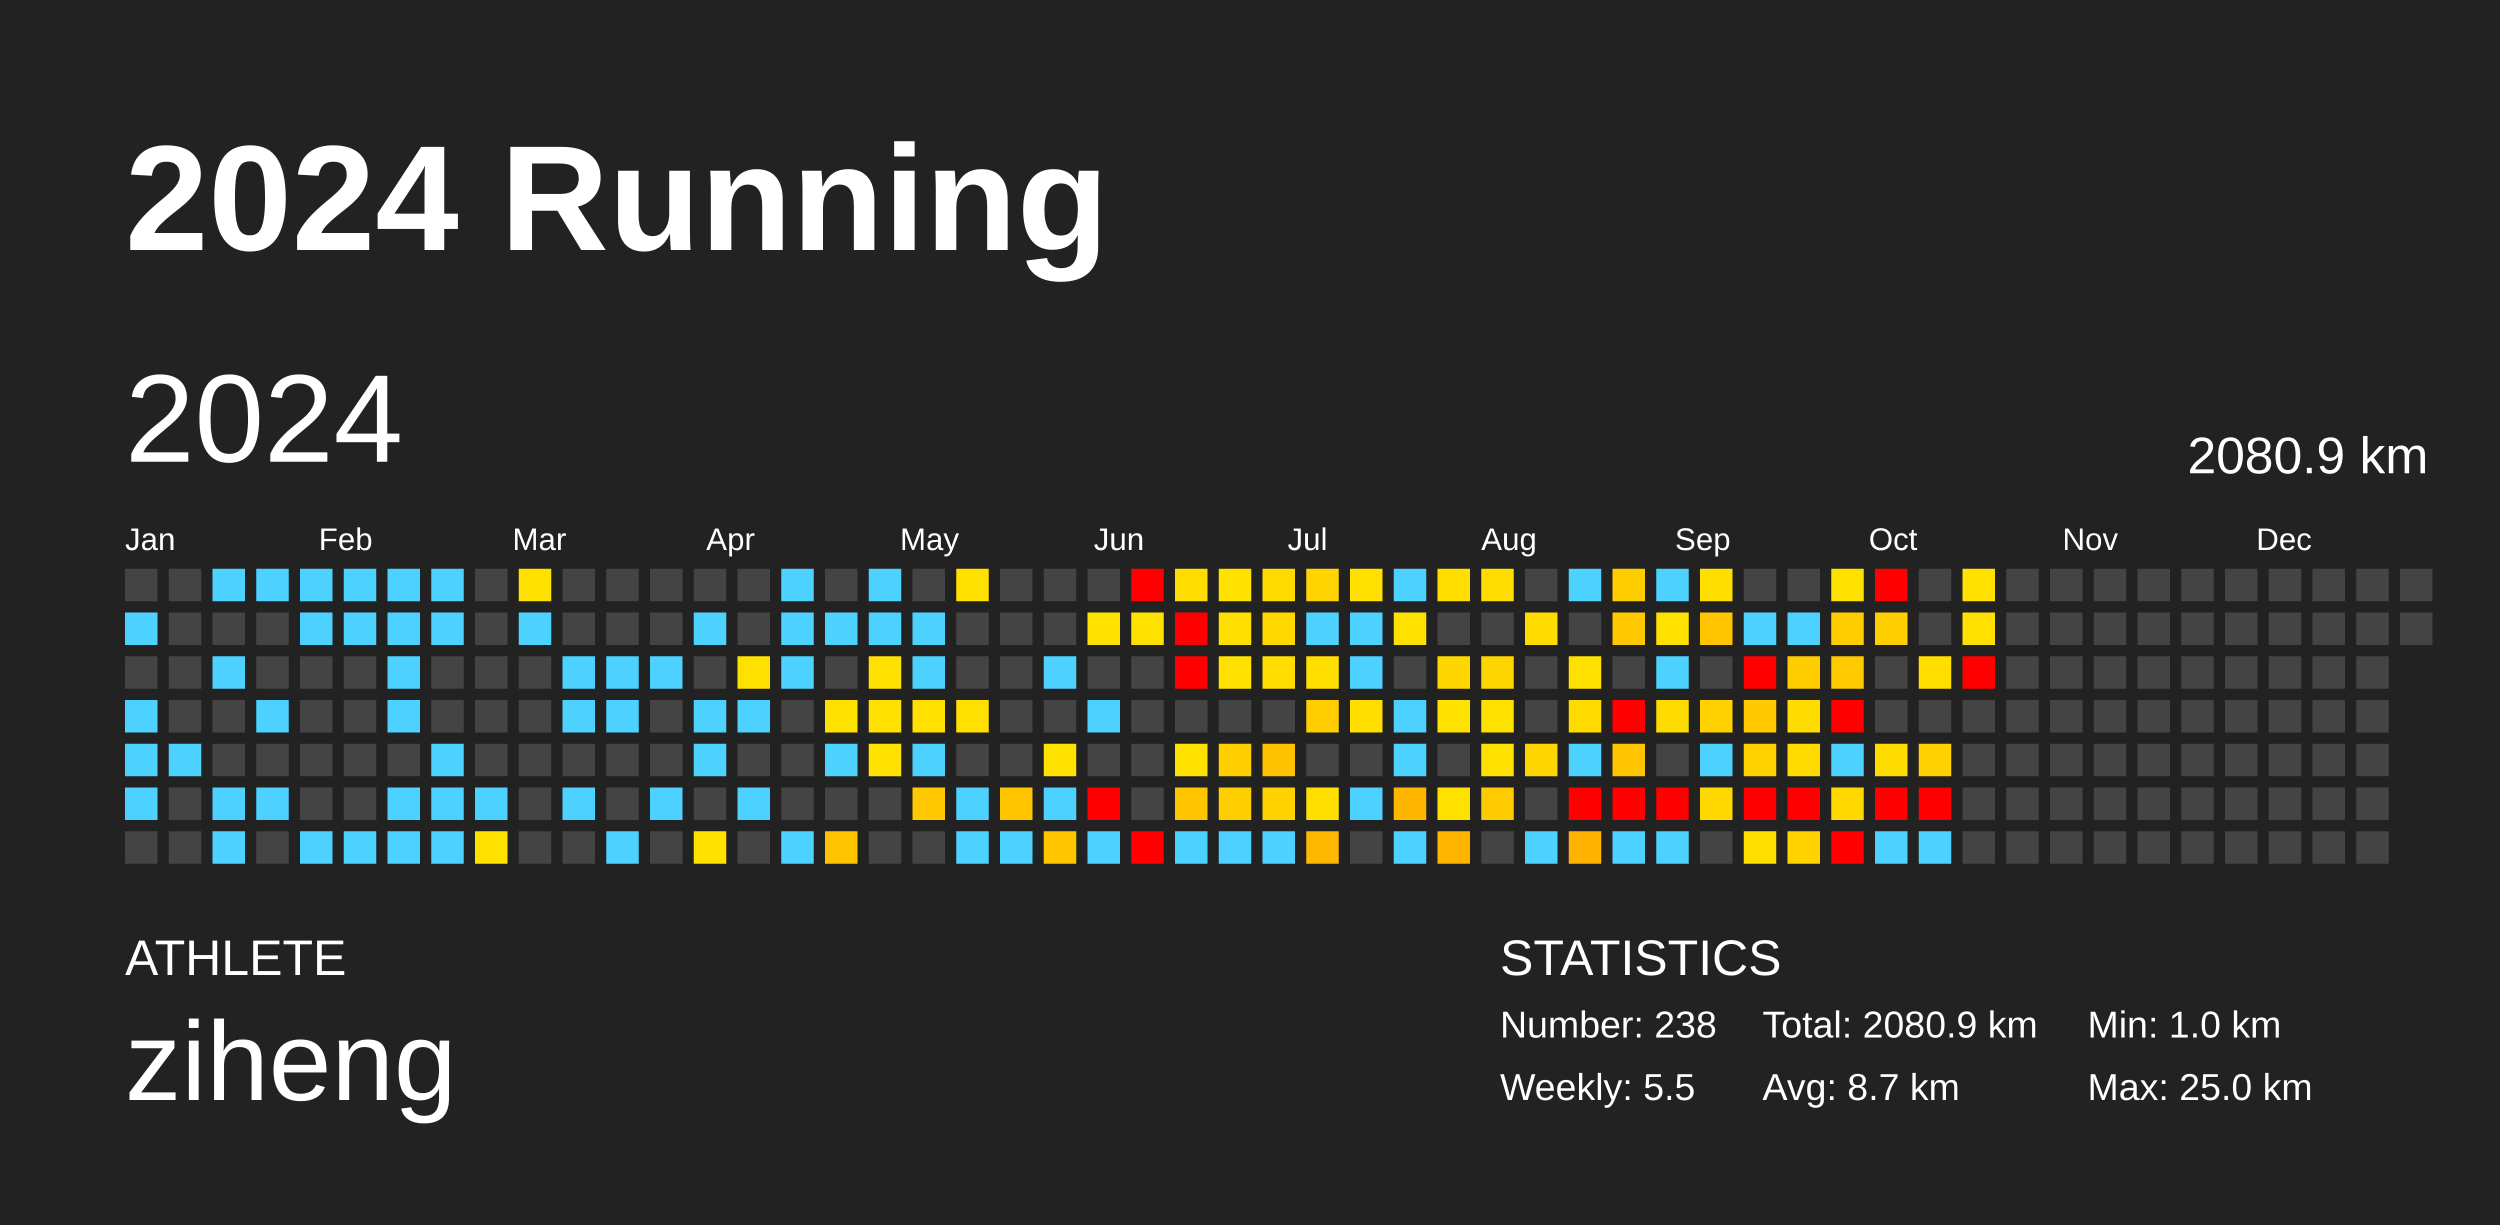
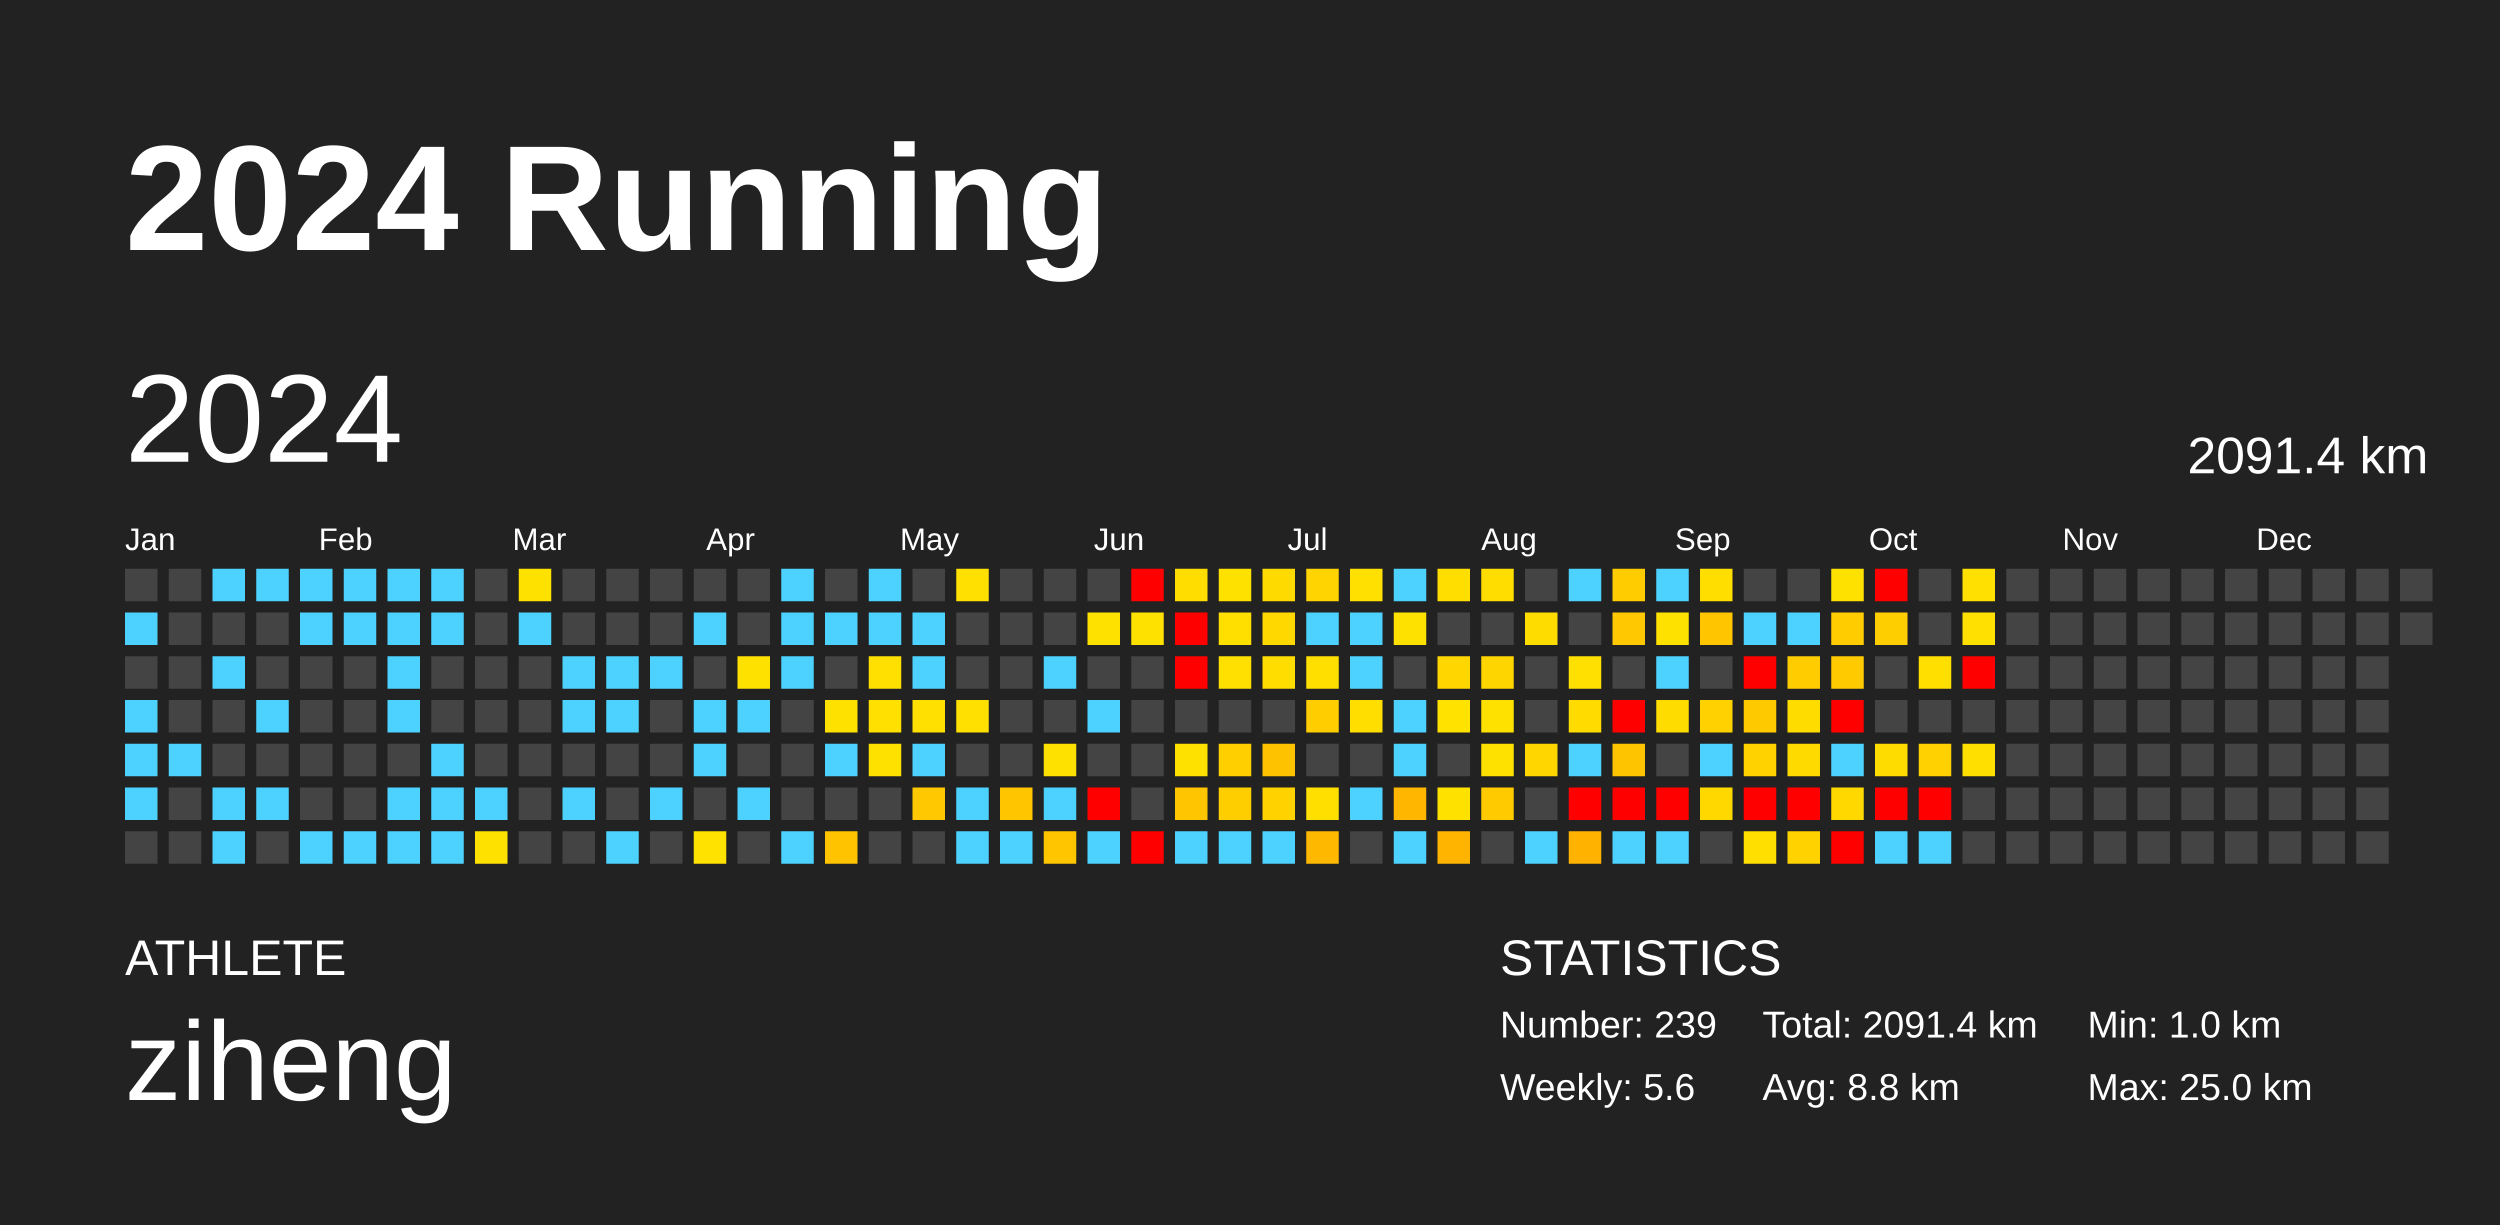
<svg xmlns="http://www.w3.org/2000/svg" baseProfile="full" height="98mm" version="1.1" viewBox="0,0,200,98" width="200mm">
  <defs />
  <rect fill="#222222" height="98" width="200" x="0" y="0" />
  <text fill="#FFFFFF" style="font-size:12px; font-family:Arial; font-weight:bold;" x="10" y="20">2024 Running</text>
  <text fill="#FFFFFF" style="font-size:4px; font-family:Arial" x="10" y="78">ATHLETE</text>
  <text fill="#FFFFFF" style="font-size:9px; font-family:Arial" x="10" y="88">ziheng</text>
  <text fill="#FFFFFF" style="font-size:4px; font-family:Arial" x="120" y="78">STATISTICS</text>
-   <text fill="#FFFFFF" style="font-size:3px; font-family:Arial" x="120" y="83">Number: 238</text>
-   <text fill="#FFFFFF" style="font-size:3px; font-family:Arial" x="120" y="88">Weekly: 5.5</text>
-   <text fill="#FFFFFF" style="font-size:3px; font-family:Arial" x="141" y="83">Total: 2080.9 km</text>
-   <text fill="#FFFFFF" style="font-size:3px; font-family:Arial" x="141" y="88">Avg: 8.7 km</text>
+   <text fill="#FFFFFF" style="font-size:3px; font-family:Arial" x="120" y="83">Number: 239</text>
+   <text fill="#FFFFFF" style="font-size:3px; font-family:Arial" x="120" y="88">Weekly: 5.6</text>
+   <text fill="#FFFFFF" style="font-size:3px; font-family:Arial" x="141" y="83">Total: 2091.4 km</text>
+   <text fill="#FFFFFF" style="font-size:3px; font-family:Arial" x="141" y="88">Avg: 8.8 km</text>
  <text fill="#FFFFFF" style="font-size:3px; font-family:Arial" x="167" y="83">Min: 1.0 km</text>
  <text fill="#FFFFFF" style="font-size:3px; font-family:Arial" x="167" y="88">Max: 25.0 km</text>
  <text dominant-baseline="hanging" fill="#FFFFFF" style="font-size:10.0px; font-family:Arial;" x="10" y="30">2024</text>
-   <text dominant-baseline="hanging" fill="#FFFFFF" style="font-size:4.125px; font-family:Arial;" x="175" y="35">2080.9 km</text>
+   <text dominant-baseline="hanging" fill="#FFFFFF" style="font-size:4.125px; font-family:Arial;" x="175" y="35">2091.4 km</text>
  <text fill="#FFFFFF" style="font-size:2.5px; font-family:Arial" x="10.0" y="44">Jan</text>
  <text fill="#FFFFFF" style="font-size:2.5px; font-family:Arial" x="25.5" y="44">Feb</text>
  <text fill="#FFFFFF" style="font-size:2.5px; font-family:Arial" x="41.0" y="44">Mar</text>
  <text fill="#FFFFFF" style="font-size:2.5px; font-family:Arial" x="56.5" y="44">Apr</text>
  <text fill="#FFFFFF" style="font-size:2.5px; font-family:Arial" x="72.0" y="44">May</text>
  <text fill="#FFFFFF" style="font-size:2.5px; font-family:Arial" x="87.5" y="44">Jun</text>
  <text fill="#FFFFFF" style="font-size:2.5px; font-family:Arial" x="103.0" y="44">Jul</text>
  <text fill="#FFFFFF" style="font-size:2.5px; font-family:Arial" x="118.5" y="44">Aug</text>
  <text fill="#FFFFFF" style="font-size:2.5px; font-family:Arial" x="134.0" y="44">Sep</text>
  <text fill="#FFFFFF" style="font-size:2.5px; font-family:Arial" x="149.5" y="44">Oct</text>
  <text fill="#FFFFFF" style="font-size:2.5px; font-family:Arial" x="165.0" y="44">Nov</text>
  <text fill="#FFFFFF" style="font-size:2.5px; font-family:Arial" x="180.5" y="44">Dec</text>
  <rect fill="#444444" height="2.6" width="2.6" x="10.0" y="45.5" />
  <rect fill="#4dd2ff" height="2.6" width="2.6" x="10.0" y="49.0" />
  <rect fill="#444444" height="2.6" width="2.6" x="10.0" y="52.5" />
  <rect fill="#4dd2ff" height="2.6" width="2.6" x="10.0" y="56.0" />
  <rect fill="#4dd2ff" height="2.6" width="2.6" x="10.0" y="59.5" />
  <rect fill="#4dd2ff" height="2.6" width="2.6" x="10.0" y="63.0" />
  <rect fill="#444444" height="2.6" width="2.6" x="10.0" y="66.5" />
  <rect fill="#444444" height="2.6" width="2.6" x="13.5" y="45.5" />
  <rect fill="#444444" height="2.6" width="2.6" x="13.5" y="49.0" />
  <rect fill="#444444" height="2.6" width="2.6" x="13.5" y="52.5" />
  <rect fill="#444444" height="2.6" width="2.6" x="13.5" y="56.0" />
  <rect fill="#4dd2ff" height="2.6" width="2.6" x="13.5" y="59.5" />
  <rect fill="#444444" height="2.6" width="2.6" x="13.5" y="63.0" />
  <rect fill="#444444" height="2.6" width="2.6" x="13.5" y="66.5" />
  <rect fill="#4dd2ff" height="2.6" width="2.6" x="17.0" y="45.5" />
  <rect fill="#444444" height="2.6" width="2.6" x="17.0" y="49.0" />
  <rect fill="#4dd2ff" height="2.6" width="2.6" x="17.0" y="52.5" />
  <rect fill="#444444" height="2.6" width="2.6" x="17.0" y="56.0" />
  <rect fill="#444444" height="2.6" width="2.6" x="17.0" y="59.5" />
  <rect fill="#4dd2ff" height="2.6" width="2.6" x="17.0" y="63.0" />
  <rect fill="#4dd2ff" height="2.6" width="2.6" x="17.0" y="66.5" />
  <rect fill="#4dd2ff" height="2.6" width="2.6" x="20.5" y="45.5" />
  <rect fill="#444444" height="2.6" width="2.6" x="20.5" y="49.0" />
  <rect fill="#444444" height="2.6" width="2.6" x="20.5" y="52.5" />
  <rect fill="#4dd2ff" height="2.6" width="2.6" x="20.5" y="56.0" />
  <rect fill="#444444" height="2.6" width="2.6" x="20.5" y="59.5" />
  <rect fill="#4dd2ff" height="2.6" width="2.6" x="20.5" y="63.0" />
  <rect fill="#444444" height="2.6" width="2.6" x="20.5" y="66.5" />
  <rect fill="#4dd2ff" height="2.6" width="2.6" x="24.0" y="45.5" />
  <rect fill="#4dd2ff" height="2.6" width="2.6" x="24.0" y="49.0" />
  <rect fill="#444444" height="2.6" width="2.6" x="24.0" y="52.5" />
  <rect fill="#444444" height="2.6" width="2.6" x="24.0" y="56.0" />
  <rect fill="#444444" height="2.6" width="2.6" x="24.0" y="59.5" />
  <rect fill="#444444" height="2.6" width="2.6" x="24.0" y="63.0" />
  <rect fill="#4dd2ff" height="2.6" width="2.6" x="24.0" y="66.5" />
  <rect fill="#4dd2ff" height="2.6" width="2.6" x="27.5" y="45.5" />
  <rect fill="#4dd2ff" height="2.6" width="2.6" x="27.5" y="49.0" />
  <rect fill="#444444" height="2.6" width="2.6" x="27.5" y="52.5" />
  <rect fill="#444444" height="2.6" width="2.6" x="27.5" y="56.0" />
  <rect fill="#444444" height="2.6" width="2.6" x="27.5" y="59.5" />
  <rect fill="#444444" height="2.6" width="2.6" x="27.5" y="63.0" />
  <rect fill="#4dd2ff" height="2.6" width="2.6" x="27.5" y="66.5" />
  <rect fill="#4dd2ff" height="2.6" width="2.6" x="31.0" y="45.5" />
  <rect fill="#4dd2ff" height="2.6" width="2.6" x="31.0" y="49.0" />
  <rect fill="#4dd2ff" height="2.6" width="2.6" x="31.0" y="52.5" />
  <rect fill="#4dd2ff" height="2.6" width="2.6" x="31.0" y="56.0" />
  <rect fill="#444444" height="2.6" width="2.6" x="31.0" y="59.5" />
  <rect fill="#4dd2ff" height="2.6" width="2.6" x="31.0" y="63.0" />
  <rect fill="#4dd2ff" height="2.6" width="2.6" x="31.0" y="66.5" />
  <rect fill="#4dd2ff" height="2.6" width="2.6" x="34.5" y="45.5" />
  <rect fill="#4dd2ff" height="2.6" width="2.6" x="34.5" y="49.0" />
  <rect fill="#444444" height="2.6" width="2.6" x="34.5" y="52.5" />
  <rect fill="#444444" height="2.6" width="2.6" x="34.5" y="56.0" />
  <rect fill="#4dd2ff" height="2.6" width="2.6" x="34.5" y="59.5" />
  <rect fill="#4dd2ff" height="2.6" width="2.6" x="34.5" y="63.0" />
  <rect fill="#4dd2ff" height="2.6" width="2.6" x="34.5" y="66.5" />
  <rect fill="#444444" height="2.6" width="2.6" x="38.0" y="45.5" />
  <rect fill="#444444" height="2.6" width="2.6" x="38.0" y="49.0" />
  <rect fill="#444444" height="2.6" width="2.6" x="38.0" y="52.5" />
  <rect fill="#444444" height="2.6" width="2.6" x="38.0" y="56.0" />
  <rect fill="#444444" height="2.6" width="2.6" x="38.0" y="59.5" />
  <rect fill="#4dd2ff" height="2.6" width="2.6" x="38.0" y="63.0" />
  <rect fill="#ffe100" height="2.6" width="2.6" x="38.0" y="66.5" />
  <rect fill="#ffe100" height="2.6" width="2.6" x="41.5" y="45.5" />
  <rect fill="#4dd2ff" height="2.6" width="2.6" x="41.5" y="49.0" />
  <rect fill="#444444" height="2.6" width="2.6" x="41.5" y="52.5" />
  <rect fill="#444444" height="2.6" width="2.6" x="41.5" y="56.0" />
  <rect fill="#444444" height="2.6" width="2.6" x="41.5" y="59.5" />
  <rect fill="#444444" height="2.6" width="2.6" x="41.5" y="63.0" />
  <rect fill="#444444" height="2.6" width="2.6" x="41.5" y="66.5" />
  <rect fill="#444444" height="2.6" width="2.6" x="45.0" y="45.5" />
  <rect fill="#444444" height="2.6" width="2.6" x="45.0" y="49.0" />
  <rect fill="#4dd2ff" height="2.6" width="2.6" x="45.0" y="52.5" />
  <rect fill="#4dd2ff" height="2.6" width="2.6" x="45.0" y="56.0" />
  <rect fill="#444444" height="2.6" width="2.6" x="45.0" y="59.5" />
  <rect fill="#4dd2ff" height="2.6" width="2.6" x="45.0" y="63.0" />
  <rect fill="#444444" height="2.6" width="2.6" x="45.0" y="66.5" />
  <rect fill="#444444" height="2.6" width="2.6" x="48.5" y="45.5" />
  <rect fill="#444444" height="2.6" width="2.6" x="48.5" y="49.0" />
  <rect fill="#4dd2ff" height="2.6" width="2.6" x="48.5" y="52.5" />
  <rect fill="#4dd2ff" height="2.6" width="2.6" x="48.5" y="56.0" />
  <rect fill="#444444" height="2.6" width="2.6" x="48.5" y="59.5" />
  <rect fill="#444444" height="2.6" width="2.6" x="48.5" y="63.0" />
  <rect fill="#4dd2ff" height="2.6" width="2.6" x="48.5" y="66.5" />
  <rect fill="#444444" height="2.6" width="2.6" x="52.0" y="45.5" />
  <rect fill="#444444" height="2.6" width="2.6" x="52.0" y="49.0" />
  <rect fill="#4dd2ff" height="2.6" width="2.6" x="52.0" y="52.5" />
  <rect fill="#444444" height="2.6" width="2.6" x="52.0" y="56.0" />
  <rect fill="#444444" height="2.6" width="2.6" x="52.0" y="59.5" />
  <rect fill="#4dd2ff" height="2.6" width="2.6" x="52.0" y="63.0" />
  <rect fill="#444444" height="2.6" width="2.6" x="52.0" y="66.5" />
  <rect fill="#444444" height="2.6" width="2.6" x="55.5" y="45.5" />
  <rect fill="#4dd2ff" height="2.6" width="2.6" x="55.5" y="49.0" />
  <rect fill="#444444" height="2.6" width="2.6" x="55.5" y="52.5" />
  <rect fill="#4dd2ff" height="2.6" width="2.6" x="55.5" y="56.0" />
  <rect fill="#4dd2ff" height="2.6" width="2.6" x="55.5" y="59.5" />
  <rect fill="#444444" height="2.6" width="2.6" x="55.5" y="63.0" />
  <rect fill="#ffe200" height="2.6" width="2.6" x="55.5" y="66.5" />
  <rect fill="#444444" height="2.6" width="2.6" x="59.0" y="45.5" />
  <rect fill="#444444" height="2.6" width="2.6" x="59.0" y="49.0" />
  <rect fill="#ffe100" height="2.6" width="2.6" x="59.0" y="52.5" />
  <rect fill="#4dd2ff" height="2.6" width="2.6" x="59.0" y="56.0" />
  <rect fill="#444444" height="2.6" width="2.6" x="59.0" y="59.5" />
  <rect fill="#4dd2ff" height="2.6" width="2.6" x="59.0" y="63.0" />
  <rect fill="#444444" height="2.6" width="2.6" x="59.0" y="66.5" />
  <rect fill="#4dd2ff" height="2.6" width="2.6" x="62.5" y="45.5" />
  <rect fill="#4dd2ff" height="2.6" width="2.6" x="62.5" y="49.0" />
  <rect fill="#4dd2ff" height="2.6" width="2.6" x="62.5" y="52.5" />
  <rect fill="#444444" height="2.6" width="2.6" x="62.5" y="56.0" />
  <rect fill="#444444" height="2.6" width="2.6" x="62.5" y="59.5" />
  <rect fill="#444444" height="2.6" width="2.6" x="62.5" y="63.0" />
  <rect fill="#4dd2ff" height="2.6" width="2.6" x="62.5" y="66.5" />
  <rect fill="#444444" height="2.6" width="2.6" x="66.0" y="45.5" />
  <rect fill="#4dd2ff" height="2.6" width="2.6" x="66.0" y="49.0" />
  <rect fill="#444444" height="2.6" width="2.6" x="66.0" y="52.5" />
  <rect fill="#ffe100" height="2.6" width="2.6" x="66.0" y="56.0" />
  <rect fill="#4dd2ff" height="2.6" width="2.6" x="66.0" y="59.5" />
  <rect fill="#444444" height="2.6" width="2.6" x="66.0" y="63.0" />
  <rect fill="#ffc300" height="2.6" width="2.6" x="66.0" y="66.5" />
  <rect fill="#4dd2ff" height="2.6" width="2.6" x="69.5" y="45.5" />
  <rect fill="#4dd2ff" height="2.6" width="2.6" x="69.5" y="49.0" />
  <rect fill="#ffe000" height="2.6" width="2.6" x="69.5" y="52.5" />
  <rect fill="#ffe000" height="2.6" width="2.6" x="69.5" y="56.0" />
  <rect fill="#ffe100" height="2.6" width="2.6" x="69.5" y="59.5" />
  <rect fill="#444444" height="2.6" width="2.6" x="69.5" y="63.0" />
  <rect fill="#444444" height="2.6" width="2.6" x="69.5" y="66.5" />
  <rect fill="#444444" height="2.6" width="2.6" x="73.0" y="45.5" />
  <rect fill="#4dd2ff" height="2.6" width="2.6" x="73.0" y="49.0" />
  <rect fill="#4dd2ff" height="2.6" width="2.6" x="73.0" y="52.5" />
  <rect fill="#ffe000" height="2.6" width="2.6" x="73.0" y="56.0" />
  <rect fill="#4dd2ff" height="2.6" width="2.6" x="73.0" y="59.5" />
  <rect fill="#ffc800" height="2.6" width="2.6" x="73.0" y="63.0" />
  <rect fill="#444444" height="2.6" width="2.6" x="73.0" y="66.5" />
  <rect fill="#ffe000" height="2.6" width="2.6" x="76.5" y="45.5" />
  <rect fill="#444444" height="2.6" width="2.6" x="76.5" y="49.0" />
  <rect fill="#444444" height="2.6" width="2.6" x="76.5" y="52.5" />
  <rect fill="#ffe000" height="2.6" width="2.6" x="76.5" y="56.0" />
  <rect fill="#444444" height="2.6" width="2.6" x="76.5" y="59.5" />
  <rect fill="#4dd2ff" height="2.6" width="2.6" x="76.5" y="63.0" />
  <rect fill="#4dd2ff" height="2.6" width="2.6" x="76.5" y="66.5" />
  <rect fill="#444444" height="2.6" width="2.6" x="80.0" y="45.5" />
  <rect fill="#444444" height="2.6" width="2.6" x="80.0" y="49.0" />
  <rect fill="#444444" height="2.6" width="2.6" x="80.0" y="52.5" />
  <rect fill="#444444" height="2.6" width="2.6" x="80.0" y="56.0" />
  <rect fill="#444444" height="2.6" width="2.6" x="80.0" y="59.5" />
  <rect fill="#ffc600" height="2.6" width="2.6" x="80.0" y="63.0" />
  <rect fill="#4dd2ff" height="2.6" width="2.6" x="80.0" y="66.5" />
  <rect fill="#444444" height="2.6" width="2.6" x="83.5" y="45.5" />
  <rect fill="#444444" height="2.6" width="2.6" x="83.5" y="49.0" />
  <rect fill="#4dd2ff" height="2.6" width="2.6" x="83.5" y="52.5" />
  <rect fill="#444444" height="2.6" width="2.6" x="83.5" y="56.0" />
  <rect fill="#ffe100" height="2.6" width="2.6" x="83.5" y="59.5" />
  <rect fill="#4dd2ff" height="2.6" width="2.6" x="83.5" y="63.0" />
  <rect fill="#ffc600" height="2.6" width="2.6" x="83.5" y="66.5" />
  <rect fill="#444444" height="2.6" width="2.6" x="87.0" y="45.5" />
  <rect fill="#ffe100" height="2.6" width="2.6" x="87.0" y="49.0" />
  <rect fill="#444444" height="2.6" width="2.6" x="87.0" y="52.5" />
  <rect fill="#4dd2ff" height="2.6" width="2.6" x="87.0" y="56.0" />
  <rect fill="#444444" height="2.6" width="2.6" x="87.0" y="59.5" />
  <rect fill="red" height="2.6" width="2.6" x="87.0" y="63.0" />
  <rect fill="#4dd2ff" height="2.6" width="2.6" x="87.0" y="66.5" />
  <rect fill="red" height="2.6" width="2.6" x="90.5" y="45.5" />
  <rect fill="#ffe100" height="2.6" width="2.6" x="90.5" y="49.0" />
  <rect fill="#444444" height="2.6" width="2.6" x="90.5" y="52.5" />
  <rect fill="#444444" height="2.6" width="2.6" x="90.5" y="56.0" />
  <rect fill="#444444" height="2.6" width="2.6" x="90.5" y="59.5" />
  <rect fill="#444444" height="2.6" width="2.6" x="90.5" y="63.0" />
  <rect fill="red" height="2.6" width="2.6" x="90.5" y="66.5" />
  <rect fill="#ffdd00" height="2.6" width="2.6" x="94.0" y="45.5" />
  <rect fill="red" height="2.6" width="2.6" x="94.0" y="49.0" />
  <rect fill="red" height="2.6" width="2.6" x="94.0" y="52.5" />
  <rect fill="#444444" height="2.6" width="2.6" x="94.0" y="56.0" />
  <rect fill="#ffe100" height="2.6" width="2.6" x="94.0" y="59.5" />
  <rect fill="#ffc500" height="2.6" width="2.6" x="94.0" y="63.0" />
  <rect fill="#4dd2ff" height="2.6" width="2.6" x="94.0" y="66.5" />
  <rect fill="#ffe100" height="2.6" width="2.6" x="97.5" y="45.5" />
  <rect fill="#ffdf00" height="2.6" width="2.6" x="97.5" y="49.0" />
  <rect fill="#ffe000" height="2.6" width="2.6" x="97.5" y="52.5" />
  <rect fill="#444444" height="2.6" width="2.6" x="97.5" y="56.0" />
  <rect fill="#ffcf00" height="2.6" width="2.6" x="97.5" y="59.5" />
  <rect fill="#ffce00" height="2.6" width="2.6" x="97.5" y="63.0" />
  <rect fill="#4dd2ff" height="2.6" width="2.6" x="97.5" y="66.5" />
  <rect fill="#ffda00" height="2.6" width="2.6" x="101.0" y="45.5" />
  <rect fill="#ffd800" height="2.6" width="2.6" x="101.0" y="49.0" />
  <rect fill="#ffdd00" height="2.6" width="2.6" x="101.0" y="52.5" />
  <rect fill="#444444" height="2.6" width="2.6" x="101.0" y="56.0" />
  <rect fill="#ffc200" height="2.6" width="2.6" x="101.0" y="59.5" />
  <rect fill="#ffd200" height="2.6" width="2.6" x="101.0" y="63.0" />
  <rect fill="#4dd2ff" height="2.6" width="2.6" x="101.0" y="66.5" />
  <rect fill="#ffd400" height="2.6" width="2.6" x="104.5" y="45.5" />
  <rect fill="#4dd2ff" height="2.6" width="2.6" x="104.5" y="49.0" />
  <rect fill="#ffdf00" height="2.6" width="2.6" x="104.5" y="52.5" />
  <rect fill="#ffcd00" height="2.6" width="2.6" x="104.5" y="56.0" />
  <rect fill="#444444" height="2.6" width="2.6" x="104.5" y="59.5" />
  <rect fill="#ffdf00" height="2.6" width="2.6" x="104.5" y="63.0" />
  <rect fill="#ffb800" height="2.6" width="2.6" x="104.5" y="66.5" />
  <rect fill="#ffe000" height="2.6" width="2.6" x="108.0" y="45.5" />
  <rect fill="#4dd2ff" height="2.6" width="2.6" x="108.0" y="49.0" />
  <rect fill="#4dd2ff" height="2.6" width="2.6" x="108.0" y="52.5" />
  <rect fill="#ffde00" height="2.6" width="2.6" x="108.0" y="56.0" />
  <rect fill="#444444" height="2.6" width="2.6" x="108.0" y="59.5" />
  <rect fill="#4dd2ff" height="2.6" width="2.6" x="108.0" y="63.0" />
  <rect fill="#444444" height="2.6" width="2.6" x="108.0" y="66.5" />
  <rect fill="#4dd2ff" height="2.6" width="2.6" x="111.5" y="45.5" />
  <rect fill="#ffe100" height="2.6" width="2.6" x="111.5" y="49.0" />
  <rect fill="#444444" height="2.6" width="2.6" x="111.5" y="52.5" />
  <rect fill="#4dd2ff" height="2.6" width="2.6" x="111.5" y="56.0" />
  <rect fill="#4dd2ff" height="2.6" width="2.6" x="111.5" y="59.5" />
  <rect fill="#ffb600" height="2.6" width="2.6" x="111.5" y="63.0" />
  <rect fill="#4dd2ff" height="2.6" width="2.6" x="111.5" y="66.5" />
  <rect fill="#ffde00" height="2.6" width="2.6" x="115.0" y="45.5" />
  <rect fill="#444444" height="2.6" width="2.6" x="115.0" y="49.0" />
  <rect fill="#ffd600" height="2.6" width="2.6" x="115.0" y="52.5" />
  <rect fill="#ffe200" height="2.6" width="2.6" x="115.0" y="56.0" />
  <rect fill="#444444" height="2.6" width="2.6" x="115.0" y="59.5" />
  <rect fill="#ffe100" height="2.6" width="2.6" x="115.0" y="63.0" />
  <rect fill="#ffb500" height="2.6" width="2.6" x="115.0" y="66.5" />
  <rect fill="#ffdd00" height="2.6" width="2.6" x="118.5" y="45.5" />
  <rect fill="#444444" height="2.6" width="2.6" x="118.5" y="49.0" />
  <rect fill="#ffd500" height="2.6" width="2.6" x="118.5" y="52.5" />
  <rect fill="#ffe100" height="2.6" width="2.6" x="118.5" y="56.0" />
  <rect fill="#ffe100" height="2.6" width="2.6" x="118.5" y="59.5" />
  <rect fill="#ffca00" height="2.6" width="2.6" x="118.5" y="63.0" />
  <rect fill="#444444" height="2.6" width="2.6" x="118.5" y="66.5" />
  <rect fill="#444444" height="2.6" width="2.6" x="122.0" y="45.5" />
  <rect fill="#ffdc00" height="2.6" width="2.6" x="122.0" y="49.0" />
  <rect fill="#444444" height="2.6" width="2.6" x="122.0" y="52.5" />
  <rect fill="#444444" height="2.6" width="2.6" x="122.0" y="56.0" />
  <rect fill="#ffd600" height="2.6" width="2.6" x="122.0" y="59.5" />
  <rect fill="#444444" height="2.6" width="2.6" x="122.0" y="63.0" />
  <rect fill="#4dd2ff" height="2.6" width="2.6" x="122.0" y="66.5" />
  <rect fill="#4dd2ff" height="2.6" width="2.6" x="125.5" y="45.5" />
  <rect fill="#444444" height="2.6" width="2.6" x="125.5" y="49.0" />
  <rect fill="#ffe000" height="2.6" width="2.6" x="125.5" y="52.5" />
  <rect fill="#ffdb00" height="2.6" width="2.6" x="125.5" y="56.0" />
  <rect fill="#4dd2ff" height="2.6" width="2.6" x="125.5" y="59.5" />
  <rect fill="red" height="2.6" width="2.6" x="125.5" y="63.0" />
  <rect fill="#ffb300" height="2.6" width="2.6" x="125.5" y="66.5" />
  <rect fill="#ffcc00" height="2.6" width="2.6" x="129.0" y="45.5" />
  <rect fill="#ffc800" height="2.6" width="2.6" x="129.0" y="49.0" />
  <rect fill="#444444" height="2.6" width="2.6" x="129.0" y="52.5" />
  <rect fill="red" height="2.6" width="2.6" x="129.0" y="56.0" />
  <rect fill="#ffc400" height="2.6" width="2.6" x="129.0" y="59.5" />
  <rect fill="red" height="2.6" width="2.6" x="129.0" y="63.0" />
  <rect fill="#4dd2ff" height="2.6" width="2.6" x="129.0" y="66.5" />
  <rect fill="#4dd2ff" height="2.6" width="2.6" x="132.5" y="45.5" />
  <rect fill="#ffe100" height="2.6" width="2.6" x="132.5" y="49.0" />
  <rect fill="#4dd2ff" height="2.6" width="2.6" x="132.5" y="52.5" />
  <rect fill="#ffdc00" height="2.6" width="2.6" x="132.5" y="56.0" />
  <rect fill="#444444" height="2.6" width="2.6" x="132.5" y="59.5" />
  <rect fill="red" height="2.6" width="2.6" x="132.5" y="63.0" />
  <rect fill="#4dd2ff" height="2.6" width="2.6" x="132.5" y="66.5" />
  <rect fill="#ffde00" height="2.6" width="2.6" x="136.0" y="45.5" />
  <rect fill="#ffc600" height="2.6" width="2.6" x="136.0" y="49.0" />
  <rect fill="#444444" height="2.6" width="2.6" x="136.0" y="52.5" />
  <rect fill="#ffd100" height="2.6" width="2.6" x="136.0" y="56.0" />
  <rect fill="#4dd2ff" height="2.6" width="2.6" x="136.0" y="59.5" />
  <rect fill="#ffd800" height="2.6" width="2.6" x="136.0" y="63.0" />
  <rect fill="#444444" height="2.6" width="2.6" x="136.0" y="66.5" />
  <rect fill="#444444" height="2.6" width="2.6" x="139.5" y="45.5" />
  <rect fill="#4dd2ff" height="2.6" width="2.6" x="139.5" y="49.0" />
  <rect fill="red" height="2.6" width="2.6" x="139.5" y="52.5" />
  <rect fill="#ffc900" height="2.6" width="2.6" x="139.5" y="56.0" />
  <rect fill="#ffd200" height="2.6" width="2.6" x="139.5" y="59.5" />
  <rect fill="red" height="2.6" width="2.6" x="139.5" y="63.0" />
  <rect fill="#ffdf00" height="2.6" width="2.6" x="139.5" y="66.5" />
  <rect fill="#444444" height="2.6" width="2.6" x="143.0" y="45.5" />
  <rect fill="#4dd2ff" height="2.6" width="2.6" x="143.0" y="49.0" />
  <rect fill="#ffcc00" height="2.6" width="2.6" x="143.0" y="52.5" />
  <rect fill="#ffdc00" height="2.6" width="2.6" x="143.0" y="56.0" />
  <rect fill="#ffda00" height="2.6" width="2.6" x="143.0" y="59.5" />
  <rect fill="red" height="2.6" width="2.6" x="143.0" y="63.0" />
  <rect fill="#ffd200" height="2.6" width="2.6" x="143.0" y="66.5" />
  <rect fill="#ffe100" height="2.6" width="2.6" x="146.5" y="45.5" />
  <rect fill="#ffcc00" height="2.6" width="2.6" x="146.5" y="49.0" />
  <rect fill="#ffca00" height="2.6" width="2.6" x="146.5" y="52.5" />
  <rect fill="red" height="2.6" width="2.6" x="146.5" y="56.0" />
  <rect fill="#4dd2ff" height="2.6" width="2.6" x="146.5" y="59.5" />
  <rect fill="#ffd800" height="2.6" width="2.6" x="146.5" y="63.0" />
  <rect fill="red" height="2.6" width="2.6" x="146.5" y="66.5" />
  <rect fill="red" height="2.6" width="2.6" x="150.0" y="45.5" />
  <rect fill="#ffce00" height="2.6" width="2.6" x="150.0" y="49.0" />
  <rect fill="#444444" height="2.6" width="2.6" x="150.0" y="52.5" />
  <rect fill="#444444" height="2.6" width="2.6" x="150.0" y="56.0" />
  <rect fill="#ffdc00" height="2.6" width="2.6" x="150.0" y="59.5" />
  <rect fill="red" height="2.6" width="2.6" x="150.0" y="63.0" />
  <rect fill="#4dd2ff" height="2.6" width="2.6" x="150.0" y="66.5" />
  <rect fill="#444444" height="2.6" width="2.6" x="153.5" y="45.5" />
  <rect fill="#444444" height="2.6" width="2.6" x="153.5" y="49.0" />
  <rect fill="#ffdf00" height="2.6" width="2.6" x="153.5" y="52.5" />
  <rect fill="#444444" height="2.6" width="2.6" x="153.5" y="56.0" />
  <rect fill="#ffd100" height="2.6" width="2.6" x="153.5" y="59.5" />
  <rect fill="red" height="2.6" width="2.6" x="153.5" y="63.0" />
  <rect fill="#4dd2ff" height="2.6" width="2.6" x="153.5" y="66.5" />
  <rect fill="#ffe000" height="2.6" width="2.6" x="157.0" y="45.5" />
  <rect fill="#ffe000" height="2.6" width="2.6" x="157.0" y="49.0" />
  <rect fill="red" height="2.6" width="2.6" x="157.0" y="52.5" />
  <rect fill="#444444" height="2.6" width="2.6" x="157.0" y="56.0" />
-   <rect fill="#444444" height="2.6" width="2.6" x="157.0" y="59.5" />
+   <rect fill="#ffdf00" height="2.6" width="2.6" x="157.0" y="59.5" />
  <rect fill="#444444" height="2.6" width="2.6" x="157.0" y="63.0" />
  <rect fill="#444444" height="2.6" width="2.6" x="157.0" y="66.5" />
  <rect fill="#444444" height="2.6" width="2.6" x="160.5" y="45.5" />
  <rect fill="#444444" height="2.6" width="2.6" x="160.5" y="49.0" />
  <rect fill="#444444" height="2.6" width="2.6" x="160.5" y="52.5" />
  <rect fill="#444444" height="2.6" width="2.6" x="160.5" y="56.0" />
  <rect fill="#444444" height="2.6" width="2.6" x="160.5" y="59.5" />
  <rect fill="#444444" height="2.6" width="2.6" x="160.5" y="63.0" />
  <rect fill="#444444" height="2.6" width="2.6" x="160.5" y="66.5" />
  <rect fill="#444444" height="2.6" width="2.6" x="164.0" y="45.5" />
  <rect fill="#444444" height="2.6" width="2.6" x="164.0" y="49.0" />
  <rect fill="#444444" height="2.6" width="2.6" x="164.0" y="52.5" />
  <rect fill="#444444" height="2.6" width="2.6" x="164.0" y="56.0" />
  <rect fill="#444444" height="2.6" width="2.6" x="164.0" y="59.5" />
  <rect fill="#444444" height="2.6" width="2.6" x="164.0" y="63.0" />
  <rect fill="#444444" height="2.6" width="2.6" x="164.0" y="66.5" />
  <rect fill="#444444" height="2.6" width="2.6" x="167.5" y="45.5" />
  <rect fill="#444444" height="2.6" width="2.6" x="167.5" y="49.0" />
  <rect fill="#444444" height="2.6" width="2.6" x="167.5" y="52.5" />
  <rect fill="#444444" height="2.6" width="2.6" x="167.5" y="56.0" />
  <rect fill="#444444" height="2.6" width="2.6" x="167.5" y="59.5" />
  <rect fill="#444444" height="2.6" width="2.6" x="167.5" y="63.0" />
  <rect fill="#444444" height="2.6" width="2.6" x="167.5" y="66.5" />
  <rect fill="#444444" height="2.6" width="2.6" x="171.0" y="45.5" />
  <rect fill="#444444" height="2.6" width="2.6" x="171.0" y="49.0" />
  <rect fill="#444444" height="2.6" width="2.6" x="171.0" y="52.5" />
  <rect fill="#444444" height="2.6" width="2.6" x="171.0" y="56.0" />
  <rect fill="#444444" height="2.6" width="2.6" x="171.0" y="59.5" />
  <rect fill="#444444" height="2.6" width="2.6" x="171.0" y="63.0" />
  <rect fill="#444444" height="2.6" width="2.6" x="171.0" y="66.5" />
  <rect fill="#444444" height="2.6" width="2.6" x="174.5" y="45.5" />
  <rect fill="#444444" height="2.6" width="2.6" x="174.5" y="49.0" />
  <rect fill="#444444" height="2.6" width="2.6" x="174.5" y="52.5" />
  <rect fill="#444444" height="2.6" width="2.6" x="174.5" y="56.0" />
  <rect fill="#444444" height="2.6" width="2.6" x="174.5" y="59.5" />
  <rect fill="#444444" height="2.6" width="2.6" x="174.5" y="63.0" />
  <rect fill="#444444" height="2.6" width="2.6" x="174.5" y="66.5" />
  <rect fill="#444444" height="2.6" width="2.6" x="178.0" y="45.5" />
  <rect fill="#444444" height="2.6" width="2.6" x="178.0" y="49.0" />
  <rect fill="#444444" height="2.6" width="2.6" x="178.0" y="52.5" />
  <rect fill="#444444" height="2.6" width="2.6" x="178.0" y="56.0" />
  <rect fill="#444444" height="2.6" width="2.6" x="178.0" y="59.5" />
  <rect fill="#444444" height="2.6" width="2.6" x="178.0" y="63.0" />
  <rect fill="#444444" height="2.6" width="2.6" x="178.0" y="66.5" />
  <rect fill="#444444" height="2.6" width="2.6" x="181.5" y="45.5" />
  <rect fill="#444444" height="2.6" width="2.6" x="181.5" y="49.0" />
  <rect fill="#444444" height="2.6" width="2.6" x="181.5" y="52.5" />
  <rect fill="#444444" height="2.6" width="2.6" x="181.5" y="56.0" />
  <rect fill="#444444" height="2.6" width="2.6" x="181.5" y="59.5" />
  <rect fill="#444444" height="2.6" width="2.6" x="181.5" y="63.0" />
  <rect fill="#444444" height="2.6" width="2.6" x="181.5" y="66.5" />
  <rect fill="#444444" height="2.6" width="2.6" x="185.0" y="45.5" />
  <rect fill="#444444" height="2.6" width="2.6" x="185.0" y="49.0" />
  <rect fill="#444444" height="2.6" width="2.6" x="185.0" y="52.5" />
  <rect fill="#444444" height="2.6" width="2.6" x="185.0" y="56.0" />
  <rect fill="#444444" height="2.6" width="2.6" x="185.0" y="59.5" />
  <rect fill="#444444" height="2.6" width="2.6" x="185.0" y="63.0" />
  <rect fill="#444444" height="2.6" width="2.6" x="185.0" y="66.5" />
  <rect fill="#444444" height="2.6" width="2.6" x="188.5" y="45.5" />
  <rect fill="#444444" height="2.6" width="2.6" x="188.5" y="49.0" />
  <rect fill="#444444" height="2.6" width="2.6" x="188.5" y="52.5" />
  <rect fill="#444444" height="2.6" width="2.6" x="188.5" y="56.0" />
  <rect fill="#444444" height="2.6" width="2.6" x="188.5" y="59.5" />
  <rect fill="#444444" height="2.6" width="2.6" x="188.5" y="63.0" />
  <rect fill="#444444" height="2.6" width="2.6" x="188.5" y="66.5" />
  <rect fill="#444444" height="2.6" width="2.6" x="192.0" y="45.5" />
  <rect fill="#444444" height="2.6" width="2.6" x="192.0" y="49.0" />
</svg>
